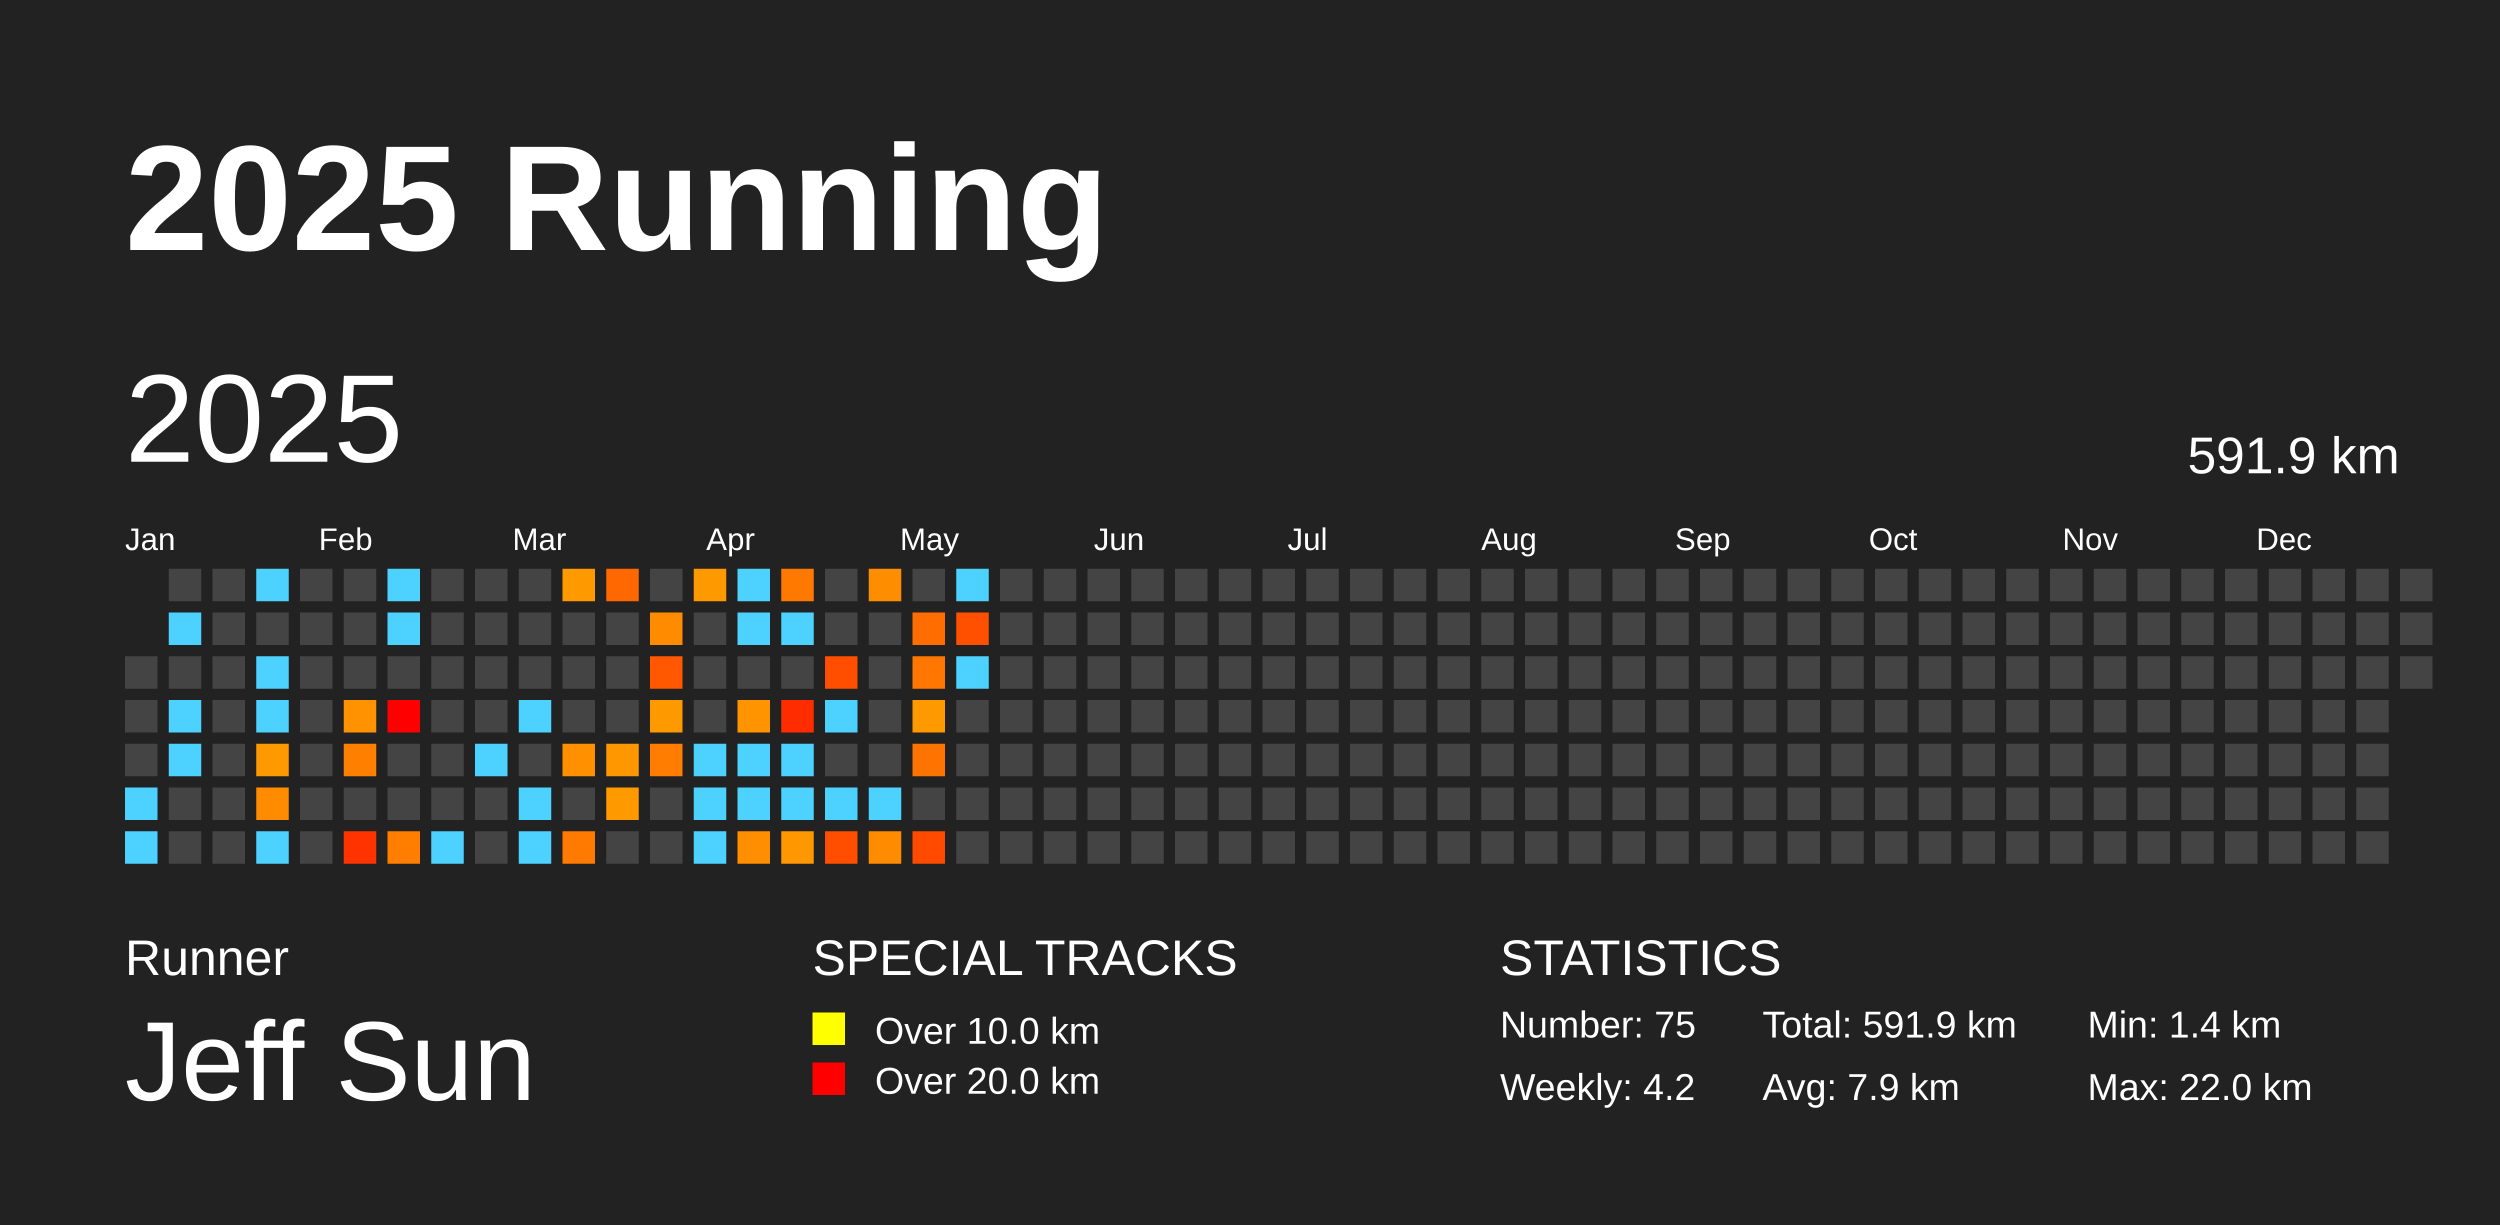
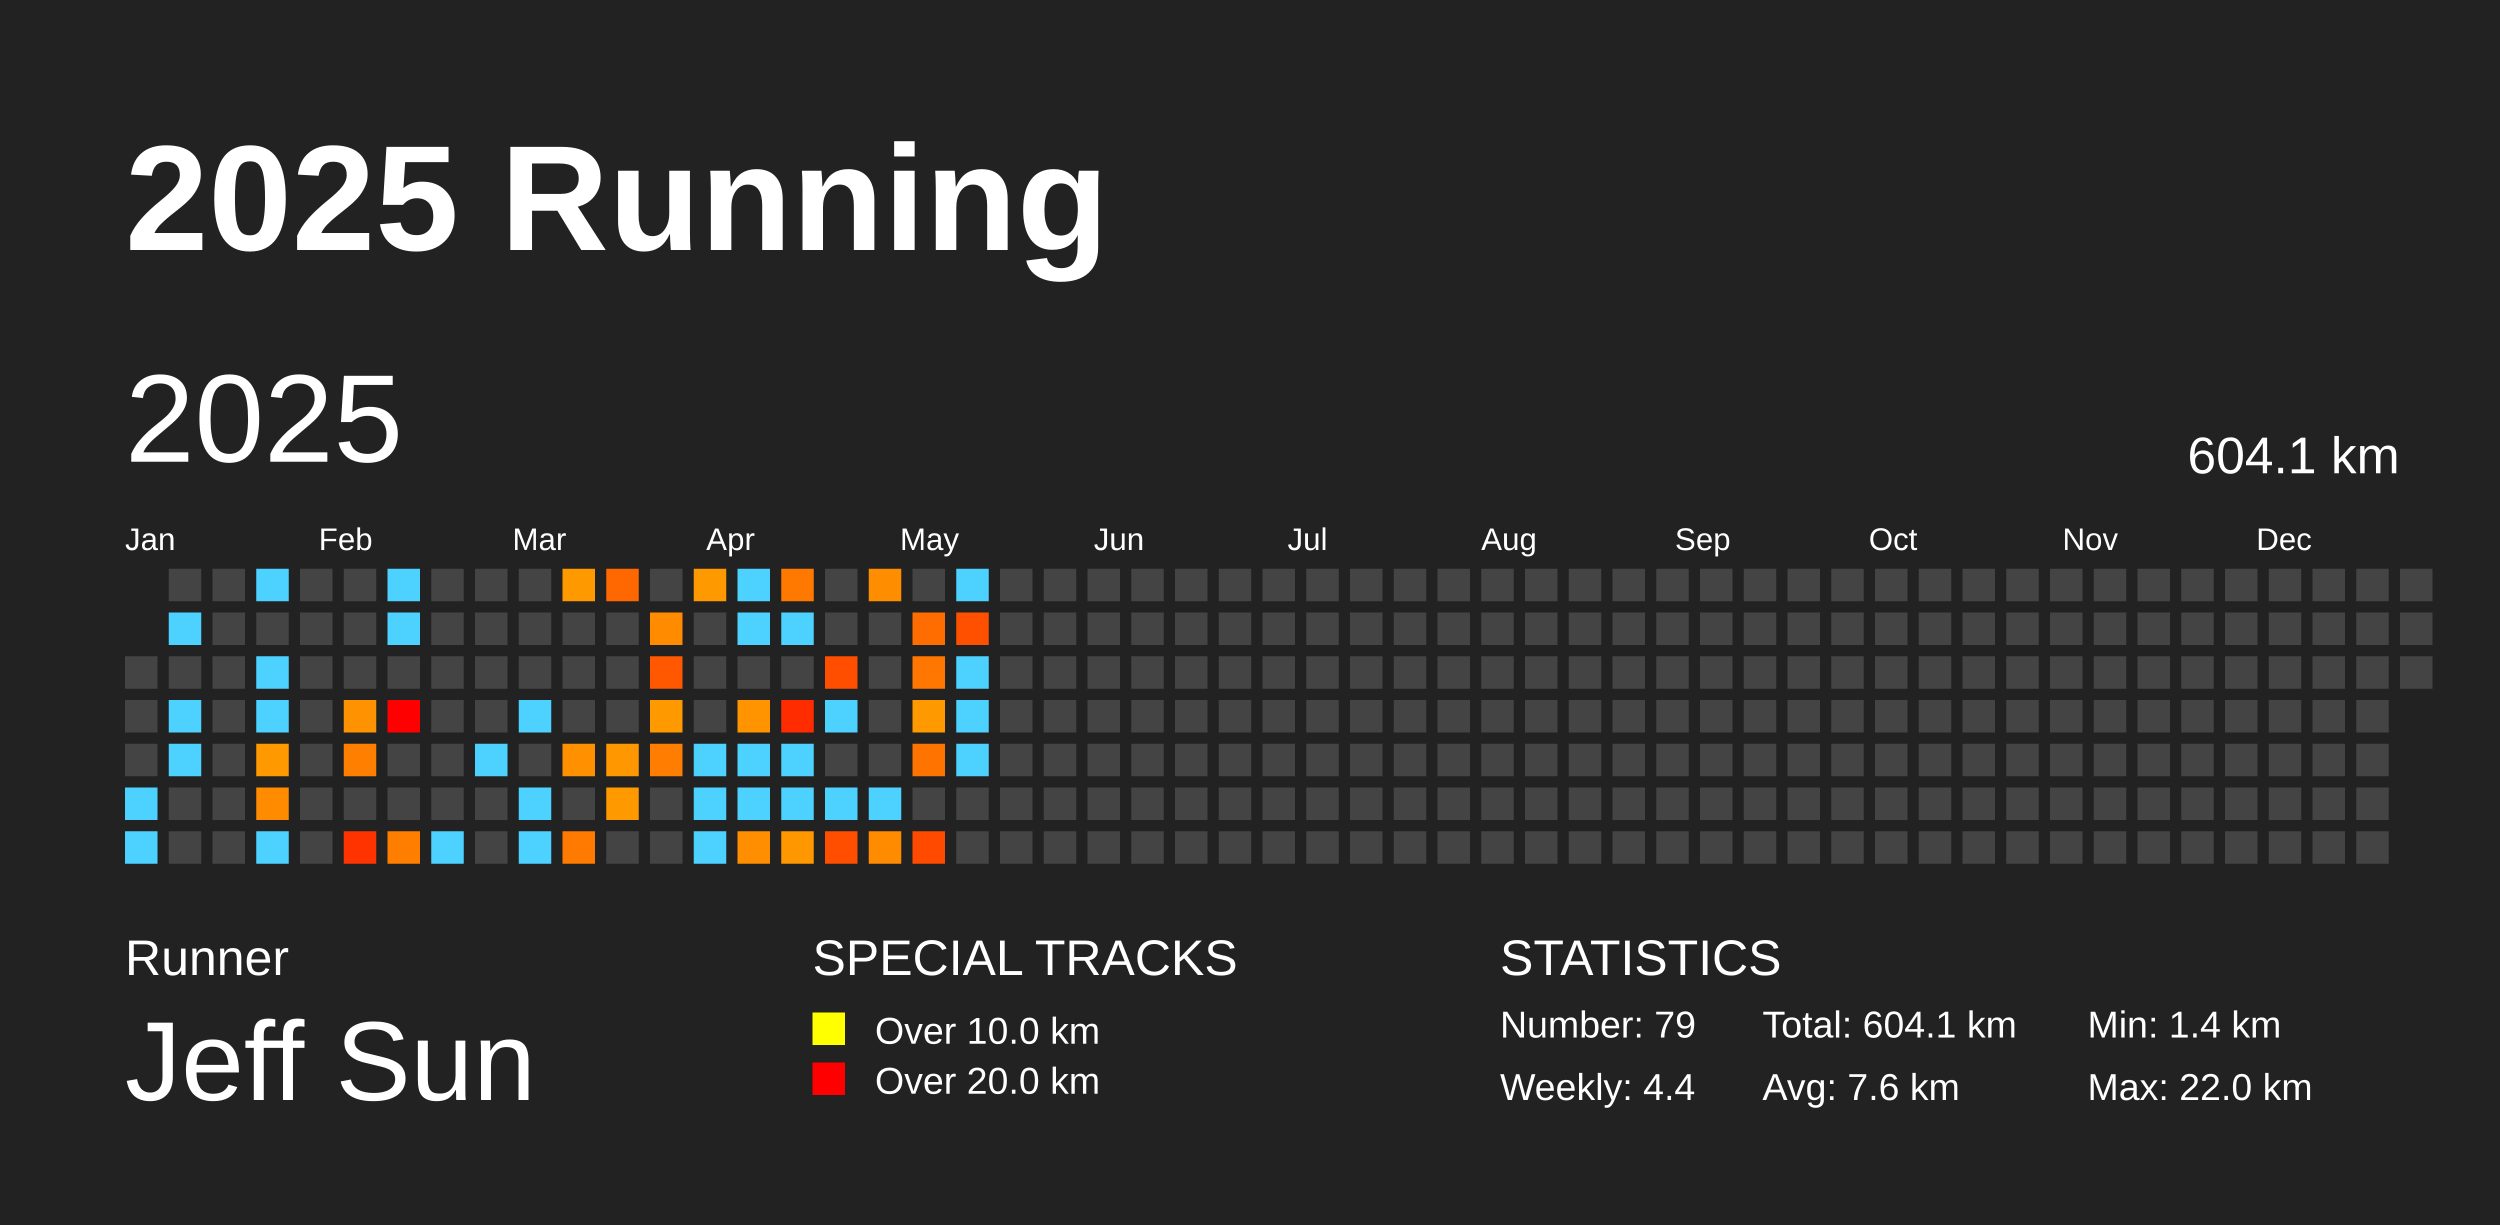
<svg xmlns="http://www.w3.org/2000/svg" baseProfile="full" height="98mm" version="1.1" viewBox="0,0,200,98" width="200mm">
  <defs />
  <rect fill="#222222" height="98" width="200" x="0" y="0" />
  <text fill="#FFFFFF" style="font-size:12px; font-family:Arial; font-weight:bold;" x="10" y="20">2025 Running</text>
  <text fill="#FFFFFF" style="font-size:4px; font-family:Arial" x="10" y="78">Runner</text>
  <text fill="#FFFFFF" style="font-size:9px; font-family:Arial" x="10" y="88">Jeff Sun</text>
  <text fill="#FFFFFF" style="font-size:4px; font-family:Arial" x="65" y="78">SPECIAL TRACKS</text>
  <rect fill="yellow" height="2.6" width="2.6" x="65" y="81" />
  <text fill="#FFFFFF" style="font-size:3px; font-family:Arial" x="70" y="83.5">Over 10.0 km</text>
  <rect fill="red" height="2.6" width="2.6" x="65" y="85" />
  <text fill="#FFFFFF" style="font-size:3px; font-family:Arial" x="70" y="87.5">Over 20.0 km</text>
  <text fill="#FFFFFF" style="font-size:4px; font-family:Arial" x="120" y="78">STATISTICS</text>
-   <text fill="#FFFFFF" style="font-size:3px; font-family:Arial" x="120" y="83">Number: 75</text>
-   <text fill="#FFFFFF" style="font-size:3px; font-family:Arial" x="120" y="88">Weekly: 4.2</text>
-   <text fill="#FFFFFF" style="font-size:3px; font-family:Arial" x="141" y="83">Total: 591.9 km</text>
-   <text fill="#FFFFFF" style="font-size:3px; font-family:Arial" x="141" y="88">Avg: 7.9 km</text>
+   <text fill="#FFFFFF" style="font-size:3px; font-family:Arial" x="120" y="83">Number: 79</text>
+   <text fill="#FFFFFF" style="font-size:3px; font-family:Arial" x="120" y="88">Weekly: 4.4</text>
+   <text fill="#FFFFFF" style="font-size:3px; font-family:Arial" x="141" y="83">Total: 604.1 km</text>
+   <text fill="#FFFFFF" style="font-size:3px; font-family:Arial" x="141" y="88">Avg: 7.6 km</text>
  <text fill="#FFFFFF" style="font-size:3px; font-family:Arial" x="167" y="83">Min: 1.4 km</text>
  <text fill="#FFFFFF" style="font-size:3px; font-family:Arial" x="167" y="88">Max: 22.0 km</text>
  <text dominant-baseline="hanging" fill="#FFFFFF" style="font-size:10.0px; font-family:Arial;" x="10" y="30">2025</text>
-   <text dominant-baseline="hanging" fill="#FFFFFF" style="font-size:4.125px; font-family:Arial;" x="175" y="35">591.9 km</text>
+   <text dominant-baseline="hanging" fill="#FFFFFF" style="font-size:4.125px; font-family:Arial;" x="175" y="35">604.1 km</text>
  <text fill="#FFFFFF" style="font-size:2.5px; font-family:Arial" x="10.0" y="44">Jan</text>
  <text fill="#FFFFFF" style="font-size:2.5px; font-family:Arial" x="25.5" y="44">Feb</text>
  <text fill="#FFFFFF" style="font-size:2.5px; font-family:Arial" x="41.0" y="44">Mar</text>
  <text fill="#FFFFFF" style="font-size:2.5px; font-family:Arial" x="56.5" y="44">Apr</text>
  <text fill="#FFFFFF" style="font-size:2.5px; font-family:Arial" x="72.0" y="44">May</text>
  <text fill="#FFFFFF" style="font-size:2.5px; font-family:Arial" x="87.5" y="44">Jun</text>
  <text fill="#FFFFFF" style="font-size:2.5px; font-family:Arial" x="103.0" y="44">Jul</text>
  <text fill="#FFFFFF" style="font-size:2.5px; font-family:Arial" x="118.5" y="44">Aug</text>
  <text fill="#FFFFFF" style="font-size:2.5px; font-family:Arial" x="134.0" y="44">Sep</text>
  <text fill="#FFFFFF" style="font-size:2.5px; font-family:Arial" x="149.5" y="44">Oct</text>
  <text fill="#FFFFFF" style="font-size:2.5px; font-family:Arial" x="165.0" y="44">Nov</text>
  <text fill="#FFFFFF" style="font-size:2.5px; font-family:Arial" x="180.5" y="44">Dec</text>
  <rect fill="#444444" height="2.6" width="2.6" x="10.0" y="52.5" />
  <rect fill="#444444" height="2.6" width="2.6" x="10.0" y="56.0" />
  <rect fill="#444444" height="2.6" width="2.6" x="10.0" y="59.5" />
  <rect fill="#4dd2ff" height="2.6" width="2.6" x="10.0" y="63.0" />
  <rect fill="#4dd2ff" height="2.6" width="2.6" x="10.0" y="66.5" />
  <rect fill="#444444" height="2.6" width="2.6" x="13.5" y="45.5" />
  <rect fill="#4dd2ff" height="2.6" width="2.6" x="13.5" y="49.0" />
  <rect fill="#444444" height="2.6" width="2.6" x="13.5" y="52.5" />
  <rect fill="#4dd2ff" height="2.6" width="2.6" x="13.5" y="56.0" />
  <rect fill="#4dd2ff" height="2.6" width="2.6" x="13.5" y="59.5" />
  <rect fill="#444444" height="2.6" width="2.6" x="13.5" y="63.0" />
  <rect fill="#444444" height="2.6" width="2.6" x="13.5" y="66.5" />
  <rect fill="#444444" height="2.6" width="2.6" x="17.0" y="45.5" />
  <rect fill="#444444" height="2.6" width="2.6" x="17.0" y="49.0" />
  <rect fill="#444444" height="2.6" width="2.6" x="17.0" y="52.5" />
  <rect fill="#444444" height="2.6" width="2.6" x="17.0" y="56.0" />
  <rect fill="#444444" height="2.6" width="2.6" x="17.0" y="59.5" />
  <rect fill="#444444" height="2.6" width="2.6" x="17.0" y="63.0" />
  <rect fill="#444444" height="2.6" width="2.6" x="17.0" y="66.5" />
  <rect fill="#4dd2ff" height="2.6" width="2.6" x="20.5" y="45.5" />
  <rect fill="#444444" height="2.6" width="2.6" x="20.5" y="49.0" />
  <rect fill="#4dd2ff" height="2.6" width="2.6" x="20.5" y="52.5" />
  <rect fill="#4dd2ff" height="2.6" width="2.6" x="20.5" y="56.0" />
  <rect fill="#ff9900" height="2.6" width="2.6" x="20.5" y="59.5" />
  <rect fill="#ff8c00" height="2.6" width="2.6" x="20.5" y="63.0" />
  <rect fill="#4dd2ff" height="2.6" width="2.6" x="20.5" y="66.5" />
  <rect fill="#444444" height="2.6" width="2.6" x="24.0" y="45.5" />
  <rect fill="#444444" height="2.6" width="2.6" x="24.0" y="49.0" />
  <rect fill="#444444" height="2.6" width="2.6" x="24.0" y="52.5" />
  <rect fill="#444444" height="2.6" width="2.6" x="24.0" y="56.0" />
  <rect fill="#444444" height="2.6" width="2.6" x="24.0" y="59.5" />
  <rect fill="#444444" height="2.6" width="2.6" x="24.0" y="63.0" />
  <rect fill="#444444" height="2.6" width="2.6" x="24.0" y="66.5" />
  <rect fill="#444444" height="2.6" width="2.6" x="27.5" y="45.5" />
  <rect fill="#444444" height="2.6" width="2.6" x="27.5" y="49.0" />
  <rect fill="#444444" height="2.6" width="2.6" x="27.5" y="52.5" />
  <rect fill="#ff9200" height="2.6" width="2.6" x="27.5" y="56.0" />
  <rect fill="#ff7f00" height="2.6" width="2.6" x="27.5" y="59.5" />
  <rect fill="#444444" height="2.6" width="2.6" x="27.5" y="63.0" />
  <rect fill="#ff3300" height="2.6" width="2.6" x="27.5" y="66.5" />
  <rect fill="#4dd2ff" height="2.6" width="2.6" x="31.0" y="45.5" />
  <rect fill="#4dd2ff" height="2.6" width="2.6" x="31.0" y="49.0" />
  <rect fill="#444444" height="2.6" width="2.6" x="31.0" y="52.5" />
  <rect fill="red" height="2.6" width="2.6" x="31.0" y="56.0" />
  <rect fill="#444444" height="2.6" width="2.6" x="31.0" y="59.5" />
  <rect fill="#444444" height="2.6" width="2.6" x="31.0" y="63.0" />
  <rect fill="#ff7e00" height="2.6" width="2.6" x="31.0" y="66.5" />
  <rect fill="#444444" height="2.6" width="2.6" x="34.5" y="45.5" />
  <rect fill="#444444" height="2.6" width="2.6" x="34.5" y="49.0" />
  <rect fill="#444444" height="2.6" width="2.6" x="34.5" y="52.5" />
  <rect fill="#444444" height="2.6" width="2.6" x="34.5" y="56.0" />
  <rect fill="#444444" height="2.6" width="2.6" x="34.5" y="59.5" />
  <rect fill="#444444" height="2.6" width="2.6" x="34.5" y="63.0" />
  <rect fill="#4dd2ff" height="2.6" width="2.6" x="34.5" y="66.5" />
  <rect fill="#444444" height="2.6" width="2.6" x="38.0" y="45.5" />
  <rect fill="#444444" height="2.6" width="2.6" x="38.0" y="49.0" />
  <rect fill="#444444" height="2.6" width="2.6" x="38.0" y="52.5" />
  <rect fill="#444444" height="2.6" width="2.6" x="38.0" y="56.0" />
  <rect fill="#4dd2ff" height="2.6" width="2.6" x="38.0" y="59.5" />
  <rect fill="#444444" height="2.6" width="2.6" x="38.0" y="63.0" />
  <rect fill="#444444" height="2.6" width="2.6" x="38.0" y="66.5" />
  <rect fill="#444444" height="2.6" width="2.6" x="41.5" y="45.5" />
  <rect fill="#444444" height="2.6" width="2.6" x="41.5" y="49.0" />
  <rect fill="#444444" height="2.6" width="2.6" x="41.5" y="52.5" />
  <rect fill="#4dd2ff" height="2.6" width="2.6" x="41.5" y="56.0" />
  <rect fill="#444444" height="2.6" width="2.6" x="41.5" y="59.5" />
  <rect fill="#4dd2ff" height="2.6" width="2.6" x="41.5" y="63.0" />
  <rect fill="#4dd2ff" height="2.6" width="2.6" x="41.5" y="66.5" />
  <rect fill="#ff9900" height="2.6" width="2.6" x="45.0" y="45.5" />
  <rect fill="#444444" height="2.6" width="2.6" x="45.0" y="49.0" />
  <rect fill="#444444" height="2.6" width="2.6" x="45.0" y="52.5" />
  <rect fill="#444444" height="2.6" width="2.6" x="45.0" y="56.0" />
  <rect fill="#ff9000" height="2.6" width="2.6" x="45.0" y="59.5" />
  <rect fill="#444444" height="2.6" width="2.6" x="45.0" y="63.0" />
  <rect fill="#ff7a00" height="2.6" width="2.6" x="45.0" y="66.5" />
  <rect fill="#ff6800" height="2.6" width="2.6" x="48.5" y="45.5" />
  <rect fill="#444444" height="2.6" width="2.6" x="48.5" y="49.0" />
  <rect fill="#444444" height="2.6" width="2.6" x="48.5" y="52.5" />
  <rect fill="#444444" height="2.6" width="2.6" x="48.5" y="56.0" />
  <rect fill="#ff9700" height="2.6" width="2.6" x="48.5" y="59.5" />
  <rect fill="#ff9900" height="2.6" width="2.6" x="48.5" y="63.0" />
  <rect fill="#444444" height="2.6" width="2.6" x="48.5" y="66.5" />
  <rect fill="#444444" height="2.6" width="2.6" x="52.0" y="45.5" />
  <rect fill="#ff8b00" height="2.6" width="2.6" x="52.0" y="49.0" />
  <rect fill="#ff5800" height="2.6" width="2.6" x="52.0" y="52.5" />
  <rect fill="#ff9900" height="2.6" width="2.6" x="52.0" y="56.0" />
  <rect fill="#ff7d00" height="2.6" width="2.6" x="52.0" y="59.5" />
  <rect fill="#444444" height="2.6" width="2.6" x="52.0" y="63.0" />
  <rect fill="#444444" height="2.6" width="2.6" x="52.0" y="66.5" />
  <rect fill="#ff9900" height="2.6" width="2.6" x="55.5" y="45.5" />
  <rect fill="#444444" height="2.6" width="2.6" x="55.5" y="49.0" />
  <rect fill="#444444" height="2.6" width="2.6" x="55.5" y="52.5" />
  <rect fill="#444444" height="2.6" width="2.6" x="55.5" y="56.0" />
  <rect fill="#4dd2ff" height="2.6" width="2.6" x="55.5" y="59.5" />
  <rect fill="#4dd2ff" height="2.6" width="2.6" x="55.5" y="63.0" />
  <rect fill="#4dd2ff" height="2.6" width="2.6" x="55.5" y="66.5" />
  <rect fill="#4dd2ff" height="2.6" width="2.6" x="59.0" y="45.5" />
  <rect fill="#4dd2ff" height="2.6" width="2.6" x="59.0" y="49.0" />
  <rect fill="#444444" height="2.6" width="2.6" x="59.0" y="52.5" />
  <rect fill="#ff9300" height="2.6" width="2.6" x="59.0" y="56.0" />
  <rect fill="#4dd2ff" height="2.6" width="2.6" x="59.0" y="59.5" />
  <rect fill="#4dd2ff" height="2.6" width="2.6" x="59.0" y="63.0" />
  <rect fill="#ff8e00" height="2.6" width="2.6" x="59.0" y="66.5" />
  <rect fill="#ff7900" height="2.6" width="2.6" x="62.5" y="45.5" />
  <rect fill="#4dd2ff" height="2.6" width="2.6" x="62.5" y="49.0" />
  <rect fill="#444444" height="2.6" width="2.6" x="62.5" y="52.5" />
  <rect fill="#ff2c00" height="2.6" width="2.6" x="62.5" y="56.0" />
  <rect fill="#4dd2ff" height="2.6" width="2.6" x="62.5" y="59.5" />
  <rect fill="#4dd2ff" height="2.6" width="2.6" x="62.5" y="63.0" />
  <rect fill="#ff9700" height="2.6" width="2.6" x="62.5" y="66.5" />
  <rect fill="#444444" height="2.6" width="2.6" x="66.0" y="45.5" />
  <rect fill="#444444" height="2.6" width="2.6" x="66.0" y="49.0" />
  <rect fill="#ff4e00" height="2.6" width="2.6" x="66.0" y="52.5" />
  <rect fill="#4dd2ff" height="2.6" width="2.6" x="66.0" y="56.0" />
  <rect fill="#444444" height="2.6" width="2.6" x="66.0" y="59.5" />
  <rect fill="#4dd2ff" height="2.6" width="2.6" x="66.0" y="63.0" />
  <rect fill="#ff4e00" height="2.6" width="2.6" x="66.0" y="66.5" />
  <rect fill="#ff8d00" height="2.6" width="2.6" x="69.5" y="45.5" />
  <rect fill="#444444" height="2.6" width="2.6" x="69.5" y="49.0" />
  <rect fill="#444444" height="2.6" width="2.6" x="69.5" y="52.5" />
  <rect fill="#444444" height="2.6" width="2.6" x="69.5" y="56.0" />
  <rect fill="#444444" height="2.6" width="2.6" x="69.5" y="59.5" />
  <rect fill="#4dd2ff" height="2.6" width="2.6" x="69.5" y="63.0" />
  <rect fill="#ff8c00" height="2.6" width="2.6" x="69.5" y="66.5" />
  <rect fill="#444444" height="2.6" width="2.6" x="73.0" y="45.5" />
  <rect fill="#ff6d00" height="2.6" width="2.6" x="73.0" y="49.0" />
  <rect fill="#ff7700" height="2.6" width="2.6" x="73.0" y="52.5" />
  <rect fill="#ff9900" height="2.6" width="2.6" x="73.0" y="56.0" />
  <rect fill="#ff7400" height="2.6" width="2.6" x="73.0" y="59.5" />
  <rect fill="#444444" height="2.6" width="2.6" x="73.0" y="63.0" />
  <rect fill="#ff4a00" height="2.6" width="2.6" x="73.0" y="66.5" />
  <rect fill="#4dd2ff" height="2.6" width="2.6" x="76.5" y="45.5" />
  <rect fill="#ff5000" height="2.6" width="2.6" x="76.5" y="49.0" />
  <rect fill="#4dd2ff" height="2.6" width="2.6" x="76.5" y="52.5" />
-   <rect fill="#444444" height="2.6" width="2.6" x="76.5" y="56.0" />
-   <rect fill="#444444" height="2.6" width="2.6" x="76.5" y="59.5" />
+   <rect fill="#4dd2ff" height="2.6" width="2.6" x="76.5" y="56.0" />
+   <rect fill="#4dd2ff" height="2.6" width="2.6" x="76.5" y="59.5" />
  <rect fill="#444444" height="2.6" width="2.6" x="76.5" y="63.0" />
  <rect fill="#444444" height="2.6" width="2.6" x="76.5" y="66.5" />
  <rect fill="#444444" height="2.6" width="2.6" x="80.0" y="45.5" />
  <rect fill="#444444" height="2.6" width="2.6" x="80.0" y="49.0" />
  <rect fill="#444444" height="2.6" width="2.6" x="80.0" y="52.5" />
  <rect fill="#444444" height="2.6" width="2.6" x="80.0" y="56.0" />
  <rect fill="#444444" height="2.6" width="2.6" x="80.0" y="59.5" />
  <rect fill="#444444" height="2.6" width="2.6" x="80.0" y="63.0" />
  <rect fill="#444444" height="2.6" width="2.6" x="80.0" y="66.5" />
  <rect fill="#444444" height="2.6" width="2.6" x="83.5" y="45.5" />
  <rect fill="#444444" height="2.6" width="2.6" x="83.5" y="49.0" />
  <rect fill="#444444" height="2.6" width="2.6" x="83.5" y="52.5" />
  <rect fill="#444444" height="2.6" width="2.6" x="83.5" y="56.0" />
  <rect fill="#444444" height="2.6" width="2.6" x="83.5" y="59.5" />
  <rect fill="#444444" height="2.6" width="2.6" x="83.5" y="63.0" />
  <rect fill="#444444" height="2.6" width="2.6" x="83.5" y="66.5" />
  <rect fill="#444444" height="2.6" width="2.6" x="87.0" y="45.5" />
  <rect fill="#444444" height="2.6" width="2.6" x="87.0" y="49.0" />
  <rect fill="#444444" height="2.6" width="2.6" x="87.0" y="52.5" />
  <rect fill="#444444" height="2.6" width="2.6" x="87.0" y="56.0" />
  <rect fill="#444444" height="2.6" width="2.6" x="87.0" y="59.5" />
  <rect fill="#444444" height="2.6" width="2.6" x="87.0" y="63.0" />
  <rect fill="#444444" height="2.6" width="2.6" x="87.0" y="66.5" />
  <rect fill="#444444" height="2.6" width="2.6" x="90.5" y="45.5" />
  <rect fill="#444444" height="2.6" width="2.6" x="90.5" y="49.0" />
  <rect fill="#444444" height="2.6" width="2.6" x="90.5" y="52.5" />
  <rect fill="#444444" height="2.6" width="2.6" x="90.5" y="56.0" />
  <rect fill="#444444" height="2.6" width="2.6" x="90.5" y="59.5" />
  <rect fill="#444444" height="2.6" width="2.6" x="90.5" y="63.0" />
  <rect fill="#444444" height="2.6" width="2.6" x="90.5" y="66.5" />
  <rect fill="#444444" height="2.6" width="2.6" x="94.0" y="45.5" />
  <rect fill="#444444" height="2.6" width="2.6" x="94.0" y="49.0" />
  <rect fill="#444444" height="2.6" width="2.6" x="94.0" y="52.5" />
  <rect fill="#444444" height="2.6" width="2.6" x="94.0" y="56.0" />
  <rect fill="#444444" height="2.6" width="2.6" x="94.0" y="59.5" />
  <rect fill="#444444" height="2.6" width="2.6" x="94.0" y="63.0" />
  <rect fill="#444444" height="2.6" width="2.6" x="94.0" y="66.5" />
  <rect fill="#444444" height="2.6" width="2.6" x="97.5" y="45.5" />
  <rect fill="#444444" height="2.6" width="2.6" x="97.5" y="49.0" />
  <rect fill="#444444" height="2.6" width="2.6" x="97.5" y="52.5" />
  <rect fill="#444444" height="2.6" width="2.6" x="97.5" y="56.0" />
  <rect fill="#444444" height="2.6" width="2.6" x="97.5" y="59.5" />
  <rect fill="#444444" height="2.6" width="2.6" x="97.5" y="63.0" />
  <rect fill="#444444" height="2.6" width="2.6" x="97.5" y="66.5" />
  <rect fill="#444444" height="2.6" width="2.6" x="101.0" y="45.5" />
  <rect fill="#444444" height="2.6" width="2.6" x="101.0" y="49.0" />
  <rect fill="#444444" height="2.6" width="2.6" x="101.0" y="52.5" />
  <rect fill="#444444" height="2.6" width="2.6" x="101.0" y="56.0" />
  <rect fill="#444444" height="2.6" width="2.6" x="101.0" y="59.5" />
  <rect fill="#444444" height="2.6" width="2.6" x="101.0" y="63.0" />
  <rect fill="#444444" height="2.6" width="2.6" x="101.0" y="66.5" />
  <rect fill="#444444" height="2.6" width="2.6" x="104.5" y="45.5" />
  <rect fill="#444444" height="2.6" width="2.6" x="104.5" y="49.0" />
  <rect fill="#444444" height="2.6" width="2.6" x="104.5" y="52.5" />
  <rect fill="#444444" height="2.6" width="2.6" x="104.5" y="56.0" />
  <rect fill="#444444" height="2.6" width="2.6" x="104.5" y="59.5" />
  <rect fill="#444444" height="2.6" width="2.6" x="104.5" y="63.0" />
  <rect fill="#444444" height="2.6" width="2.6" x="104.5" y="66.5" />
  <rect fill="#444444" height="2.6" width="2.6" x="108.0" y="45.5" />
  <rect fill="#444444" height="2.6" width="2.6" x="108.0" y="49.0" />
  <rect fill="#444444" height="2.6" width="2.6" x="108.0" y="52.5" />
  <rect fill="#444444" height="2.6" width="2.6" x="108.0" y="56.0" />
  <rect fill="#444444" height="2.6" width="2.6" x="108.0" y="59.5" />
  <rect fill="#444444" height="2.6" width="2.6" x="108.0" y="63.0" />
  <rect fill="#444444" height="2.6" width="2.6" x="108.0" y="66.5" />
  <rect fill="#444444" height="2.6" width="2.6" x="111.5" y="45.5" />
  <rect fill="#444444" height="2.6" width="2.6" x="111.5" y="49.0" />
  <rect fill="#444444" height="2.6" width="2.6" x="111.5" y="52.5" />
  <rect fill="#444444" height="2.6" width="2.6" x="111.5" y="56.0" />
  <rect fill="#444444" height="2.6" width="2.6" x="111.5" y="59.5" />
  <rect fill="#444444" height="2.6" width="2.6" x="111.5" y="63.0" />
  <rect fill="#444444" height="2.6" width="2.6" x="111.5" y="66.5" />
  <rect fill="#444444" height="2.6" width="2.6" x="115.0" y="45.5" />
  <rect fill="#444444" height="2.6" width="2.6" x="115.0" y="49.0" />
  <rect fill="#444444" height="2.6" width="2.6" x="115.0" y="52.5" />
  <rect fill="#444444" height="2.6" width="2.6" x="115.0" y="56.0" />
  <rect fill="#444444" height="2.6" width="2.6" x="115.0" y="59.5" />
  <rect fill="#444444" height="2.6" width="2.6" x="115.0" y="63.0" />
  <rect fill="#444444" height="2.6" width="2.6" x="115.0" y="66.5" />
  <rect fill="#444444" height="2.6" width="2.6" x="118.5" y="45.5" />
  <rect fill="#444444" height="2.6" width="2.6" x="118.5" y="49.0" />
  <rect fill="#444444" height="2.6" width="2.6" x="118.5" y="52.5" />
  <rect fill="#444444" height="2.6" width="2.6" x="118.5" y="56.0" />
  <rect fill="#444444" height="2.6" width="2.6" x="118.5" y="59.5" />
  <rect fill="#444444" height="2.6" width="2.6" x="118.5" y="63.0" />
  <rect fill="#444444" height="2.6" width="2.6" x="118.5" y="66.5" />
  <rect fill="#444444" height="2.6" width="2.6" x="122.0" y="45.5" />
  <rect fill="#444444" height="2.6" width="2.6" x="122.0" y="49.0" />
  <rect fill="#444444" height="2.6" width="2.6" x="122.0" y="52.5" />
  <rect fill="#444444" height="2.6" width="2.6" x="122.0" y="56.0" />
  <rect fill="#444444" height="2.6" width="2.6" x="122.0" y="59.5" />
  <rect fill="#444444" height="2.6" width="2.6" x="122.0" y="63.0" />
  <rect fill="#444444" height="2.6" width="2.6" x="122.0" y="66.5" />
  <rect fill="#444444" height="2.6" width="2.6" x="125.5" y="45.5" />
  <rect fill="#444444" height="2.6" width="2.6" x="125.5" y="49.0" />
  <rect fill="#444444" height="2.6" width="2.6" x="125.5" y="52.5" />
  <rect fill="#444444" height="2.6" width="2.6" x="125.5" y="56.0" />
  <rect fill="#444444" height="2.6" width="2.6" x="125.5" y="59.5" />
  <rect fill="#444444" height="2.6" width="2.6" x="125.5" y="63.0" />
  <rect fill="#444444" height="2.6" width="2.6" x="125.5" y="66.5" />
  <rect fill="#444444" height="2.6" width="2.6" x="129.0" y="45.5" />
  <rect fill="#444444" height="2.6" width="2.6" x="129.0" y="49.0" />
  <rect fill="#444444" height="2.6" width="2.6" x="129.0" y="52.5" />
  <rect fill="#444444" height="2.6" width="2.6" x="129.0" y="56.0" />
  <rect fill="#444444" height="2.6" width="2.6" x="129.0" y="59.5" />
  <rect fill="#444444" height="2.6" width="2.6" x="129.0" y="63.0" />
  <rect fill="#444444" height="2.6" width="2.6" x="129.0" y="66.5" />
  <rect fill="#444444" height="2.6" width="2.6" x="132.5" y="45.5" />
  <rect fill="#444444" height="2.6" width="2.6" x="132.5" y="49.0" />
  <rect fill="#444444" height="2.6" width="2.6" x="132.5" y="52.5" />
  <rect fill="#444444" height="2.6" width="2.6" x="132.5" y="56.0" />
  <rect fill="#444444" height="2.6" width="2.6" x="132.5" y="59.5" />
  <rect fill="#444444" height="2.6" width="2.6" x="132.5" y="63.0" />
  <rect fill="#444444" height="2.6" width="2.6" x="132.5" y="66.5" />
  <rect fill="#444444" height="2.6" width="2.6" x="136.0" y="45.5" />
  <rect fill="#444444" height="2.6" width="2.6" x="136.0" y="49.0" />
  <rect fill="#444444" height="2.6" width="2.6" x="136.0" y="52.5" />
  <rect fill="#444444" height="2.6" width="2.6" x="136.0" y="56.0" />
  <rect fill="#444444" height="2.6" width="2.6" x="136.0" y="59.5" />
  <rect fill="#444444" height="2.6" width="2.6" x="136.0" y="63.0" />
  <rect fill="#444444" height="2.6" width="2.6" x="136.0" y="66.5" />
  <rect fill="#444444" height="2.6" width="2.6" x="139.5" y="45.5" />
  <rect fill="#444444" height="2.6" width="2.6" x="139.5" y="49.0" />
  <rect fill="#444444" height="2.6" width="2.6" x="139.5" y="52.5" />
  <rect fill="#444444" height="2.6" width="2.6" x="139.5" y="56.0" />
  <rect fill="#444444" height="2.6" width="2.6" x="139.5" y="59.5" />
  <rect fill="#444444" height="2.6" width="2.6" x="139.5" y="63.0" />
  <rect fill="#444444" height="2.6" width="2.6" x="139.5" y="66.5" />
  <rect fill="#444444" height="2.6" width="2.6" x="143.0" y="45.5" />
  <rect fill="#444444" height="2.6" width="2.6" x="143.0" y="49.0" />
  <rect fill="#444444" height="2.6" width="2.6" x="143.0" y="52.5" />
  <rect fill="#444444" height="2.6" width="2.6" x="143.0" y="56.0" />
  <rect fill="#444444" height="2.6" width="2.6" x="143.0" y="59.5" />
  <rect fill="#444444" height="2.6" width="2.6" x="143.0" y="63.0" />
  <rect fill="#444444" height="2.6" width="2.6" x="143.0" y="66.5" />
  <rect fill="#444444" height="2.6" width="2.6" x="146.5" y="45.5" />
  <rect fill="#444444" height="2.6" width="2.6" x="146.5" y="49.0" />
  <rect fill="#444444" height="2.6" width="2.6" x="146.5" y="52.5" />
  <rect fill="#444444" height="2.6" width="2.6" x="146.5" y="56.0" />
  <rect fill="#444444" height="2.6" width="2.6" x="146.5" y="59.5" />
  <rect fill="#444444" height="2.6" width="2.6" x="146.5" y="63.0" />
  <rect fill="#444444" height="2.6" width="2.6" x="146.5" y="66.5" />
  <rect fill="#444444" height="2.6" width="2.6" x="150.0" y="45.5" />
  <rect fill="#444444" height="2.6" width="2.6" x="150.0" y="49.0" />
  <rect fill="#444444" height="2.6" width="2.6" x="150.0" y="52.5" />
  <rect fill="#444444" height="2.6" width="2.6" x="150.0" y="56.0" />
  <rect fill="#444444" height="2.6" width="2.6" x="150.0" y="59.5" />
  <rect fill="#444444" height="2.6" width="2.6" x="150.0" y="63.0" />
  <rect fill="#444444" height="2.6" width="2.6" x="150.0" y="66.5" />
  <rect fill="#444444" height="2.6" width="2.6" x="153.5" y="45.5" />
  <rect fill="#444444" height="2.6" width="2.6" x="153.5" y="49.0" />
  <rect fill="#444444" height="2.6" width="2.6" x="153.5" y="52.5" />
  <rect fill="#444444" height="2.6" width="2.6" x="153.5" y="56.0" />
  <rect fill="#444444" height="2.6" width="2.6" x="153.5" y="59.5" />
  <rect fill="#444444" height="2.6" width="2.6" x="153.5" y="63.0" />
  <rect fill="#444444" height="2.6" width="2.6" x="153.5" y="66.5" />
  <rect fill="#444444" height="2.6" width="2.6" x="157.0" y="45.5" />
  <rect fill="#444444" height="2.6" width="2.6" x="157.0" y="49.0" />
  <rect fill="#444444" height="2.6" width="2.6" x="157.0" y="52.5" />
  <rect fill="#444444" height="2.6" width="2.6" x="157.0" y="56.0" />
  <rect fill="#444444" height="2.6" width="2.6" x="157.0" y="59.5" />
  <rect fill="#444444" height="2.6" width="2.6" x="157.0" y="63.0" />
  <rect fill="#444444" height="2.6" width="2.6" x="157.0" y="66.5" />
  <rect fill="#444444" height="2.6" width="2.6" x="160.5" y="45.5" />
  <rect fill="#444444" height="2.6" width="2.6" x="160.5" y="49.0" />
  <rect fill="#444444" height="2.6" width="2.6" x="160.5" y="52.5" />
  <rect fill="#444444" height="2.6" width="2.6" x="160.5" y="56.0" />
  <rect fill="#444444" height="2.6" width="2.6" x="160.5" y="59.5" />
  <rect fill="#444444" height="2.6" width="2.6" x="160.5" y="63.0" />
  <rect fill="#444444" height="2.6" width="2.6" x="160.5" y="66.5" />
  <rect fill="#444444" height="2.6" width="2.6" x="164.0" y="45.5" />
  <rect fill="#444444" height="2.6" width="2.6" x="164.0" y="49.0" />
  <rect fill="#444444" height="2.6" width="2.6" x="164.0" y="52.5" />
  <rect fill="#444444" height="2.6" width="2.6" x="164.0" y="56.0" />
  <rect fill="#444444" height="2.6" width="2.6" x="164.0" y="59.5" />
  <rect fill="#444444" height="2.6" width="2.6" x="164.0" y="63.0" />
  <rect fill="#444444" height="2.6" width="2.6" x="164.0" y="66.5" />
  <rect fill="#444444" height="2.6" width="2.6" x="167.5" y="45.5" />
  <rect fill="#444444" height="2.6" width="2.6" x="167.5" y="49.0" />
  <rect fill="#444444" height="2.6" width="2.6" x="167.5" y="52.5" />
  <rect fill="#444444" height="2.6" width="2.6" x="167.5" y="56.0" />
  <rect fill="#444444" height="2.6" width="2.6" x="167.5" y="59.5" />
  <rect fill="#444444" height="2.6" width="2.6" x="167.5" y="63.0" />
  <rect fill="#444444" height="2.6" width="2.6" x="167.5" y="66.5" />
  <rect fill="#444444" height="2.6" width="2.6" x="171.0" y="45.5" />
  <rect fill="#444444" height="2.6" width="2.6" x="171.0" y="49.0" />
  <rect fill="#444444" height="2.6" width="2.6" x="171.0" y="52.5" />
  <rect fill="#444444" height="2.6" width="2.6" x="171.0" y="56.0" />
  <rect fill="#444444" height="2.6" width="2.6" x="171.0" y="59.5" />
  <rect fill="#444444" height="2.6" width="2.6" x="171.0" y="63.0" />
  <rect fill="#444444" height="2.6" width="2.6" x="171.0" y="66.5" />
  <rect fill="#444444" height="2.6" width="2.6" x="174.5" y="45.5" />
  <rect fill="#444444" height="2.6" width="2.6" x="174.5" y="49.0" />
  <rect fill="#444444" height="2.6" width="2.6" x="174.5" y="52.5" />
  <rect fill="#444444" height="2.6" width="2.6" x="174.5" y="56.0" />
  <rect fill="#444444" height="2.6" width="2.6" x="174.5" y="59.5" />
  <rect fill="#444444" height="2.6" width="2.6" x="174.5" y="63.0" />
  <rect fill="#444444" height="2.6" width="2.6" x="174.5" y="66.5" />
  <rect fill="#444444" height="2.6" width="2.6" x="178.0" y="45.5" />
  <rect fill="#444444" height="2.6" width="2.6" x="178.0" y="49.0" />
  <rect fill="#444444" height="2.6" width="2.6" x="178.0" y="52.5" />
  <rect fill="#444444" height="2.6" width="2.6" x="178.0" y="56.0" />
  <rect fill="#444444" height="2.6" width="2.6" x="178.0" y="59.5" />
  <rect fill="#444444" height="2.6" width="2.6" x="178.0" y="63.0" />
  <rect fill="#444444" height="2.6" width="2.6" x="178.0" y="66.5" />
  <rect fill="#444444" height="2.6" width="2.6" x="181.5" y="45.5" />
  <rect fill="#444444" height="2.6" width="2.6" x="181.5" y="49.0" />
  <rect fill="#444444" height="2.6" width="2.6" x="181.5" y="52.5" />
  <rect fill="#444444" height="2.6" width="2.6" x="181.5" y="56.0" />
  <rect fill="#444444" height="2.6" width="2.6" x="181.5" y="59.5" />
  <rect fill="#444444" height="2.6" width="2.6" x="181.5" y="63.0" />
  <rect fill="#444444" height="2.6" width="2.6" x="181.5" y="66.5" />
  <rect fill="#444444" height="2.6" width="2.6" x="185.0" y="45.5" />
  <rect fill="#444444" height="2.6" width="2.6" x="185.0" y="49.0" />
  <rect fill="#444444" height="2.6" width="2.6" x="185.0" y="52.5" />
  <rect fill="#444444" height="2.6" width="2.6" x="185.0" y="56.0" />
  <rect fill="#444444" height="2.6" width="2.6" x="185.0" y="59.5" />
  <rect fill="#444444" height="2.6" width="2.6" x="185.0" y="63.0" />
  <rect fill="#444444" height="2.6" width="2.6" x="185.0" y="66.5" />
  <rect fill="#444444" height="2.6" width="2.6" x="188.5" y="45.5" />
  <rect fill="#444444" height="2.6" width="2.6" x="188.5" y="49.0" />
  <rect fill="#444444" height="2.6" width="2.6" x="188.5" y="52.5" />
  <rect fill="#444444" height="2.6" width="2.6" x="188.5" y="56.0" />
  <rect fill="#444444" height="2.6" width="2.6" x="188.5" y="59.5" />
  <rect fill="#444444" height="2.6" width="2.6" x="188.5" y="63.0" />
  <rect fill="#444444" height="2.6" width="2.6" x="188.5" y="66.5" />
  <rect fill="#444444" height="2.6" width="2.6" x="192.0" y="45.5" />
  <rect fill="#444444" height="2.6" width="2.6" x="192.0" y="49.0" />
  <rect fill="#444444" height="2.6" width="2.6" x="192.0" y="52.5" />
</svg>
